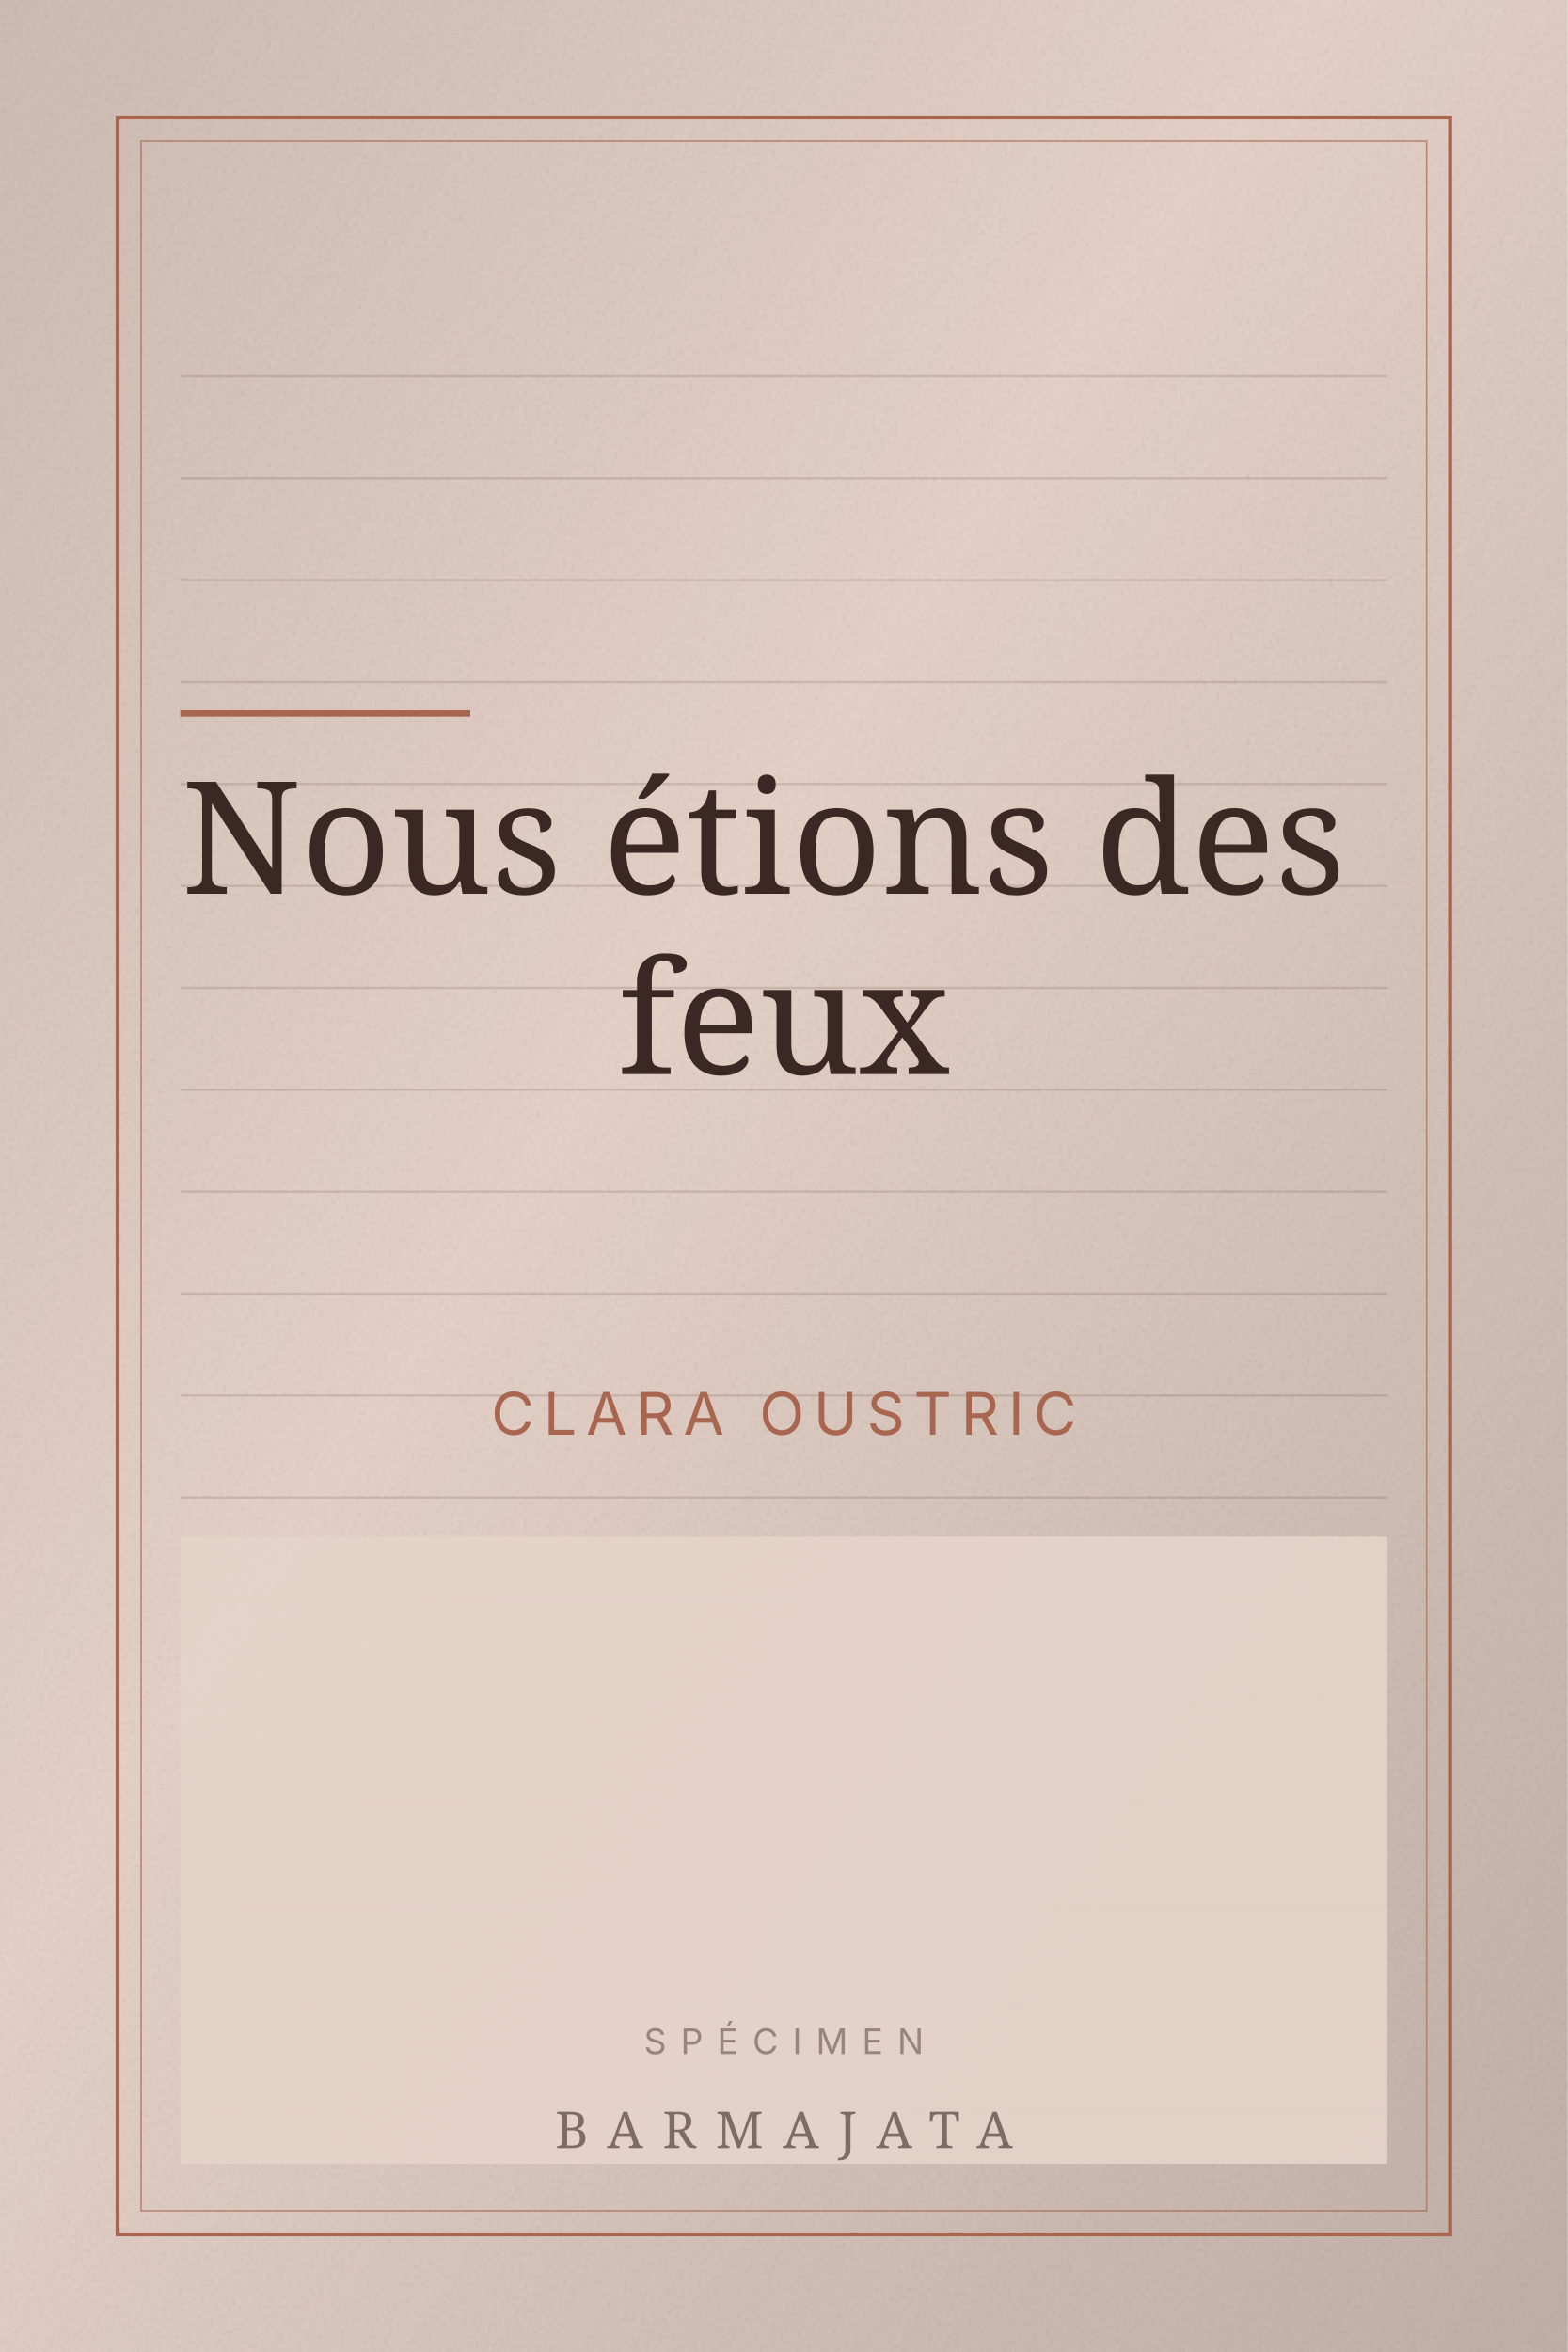
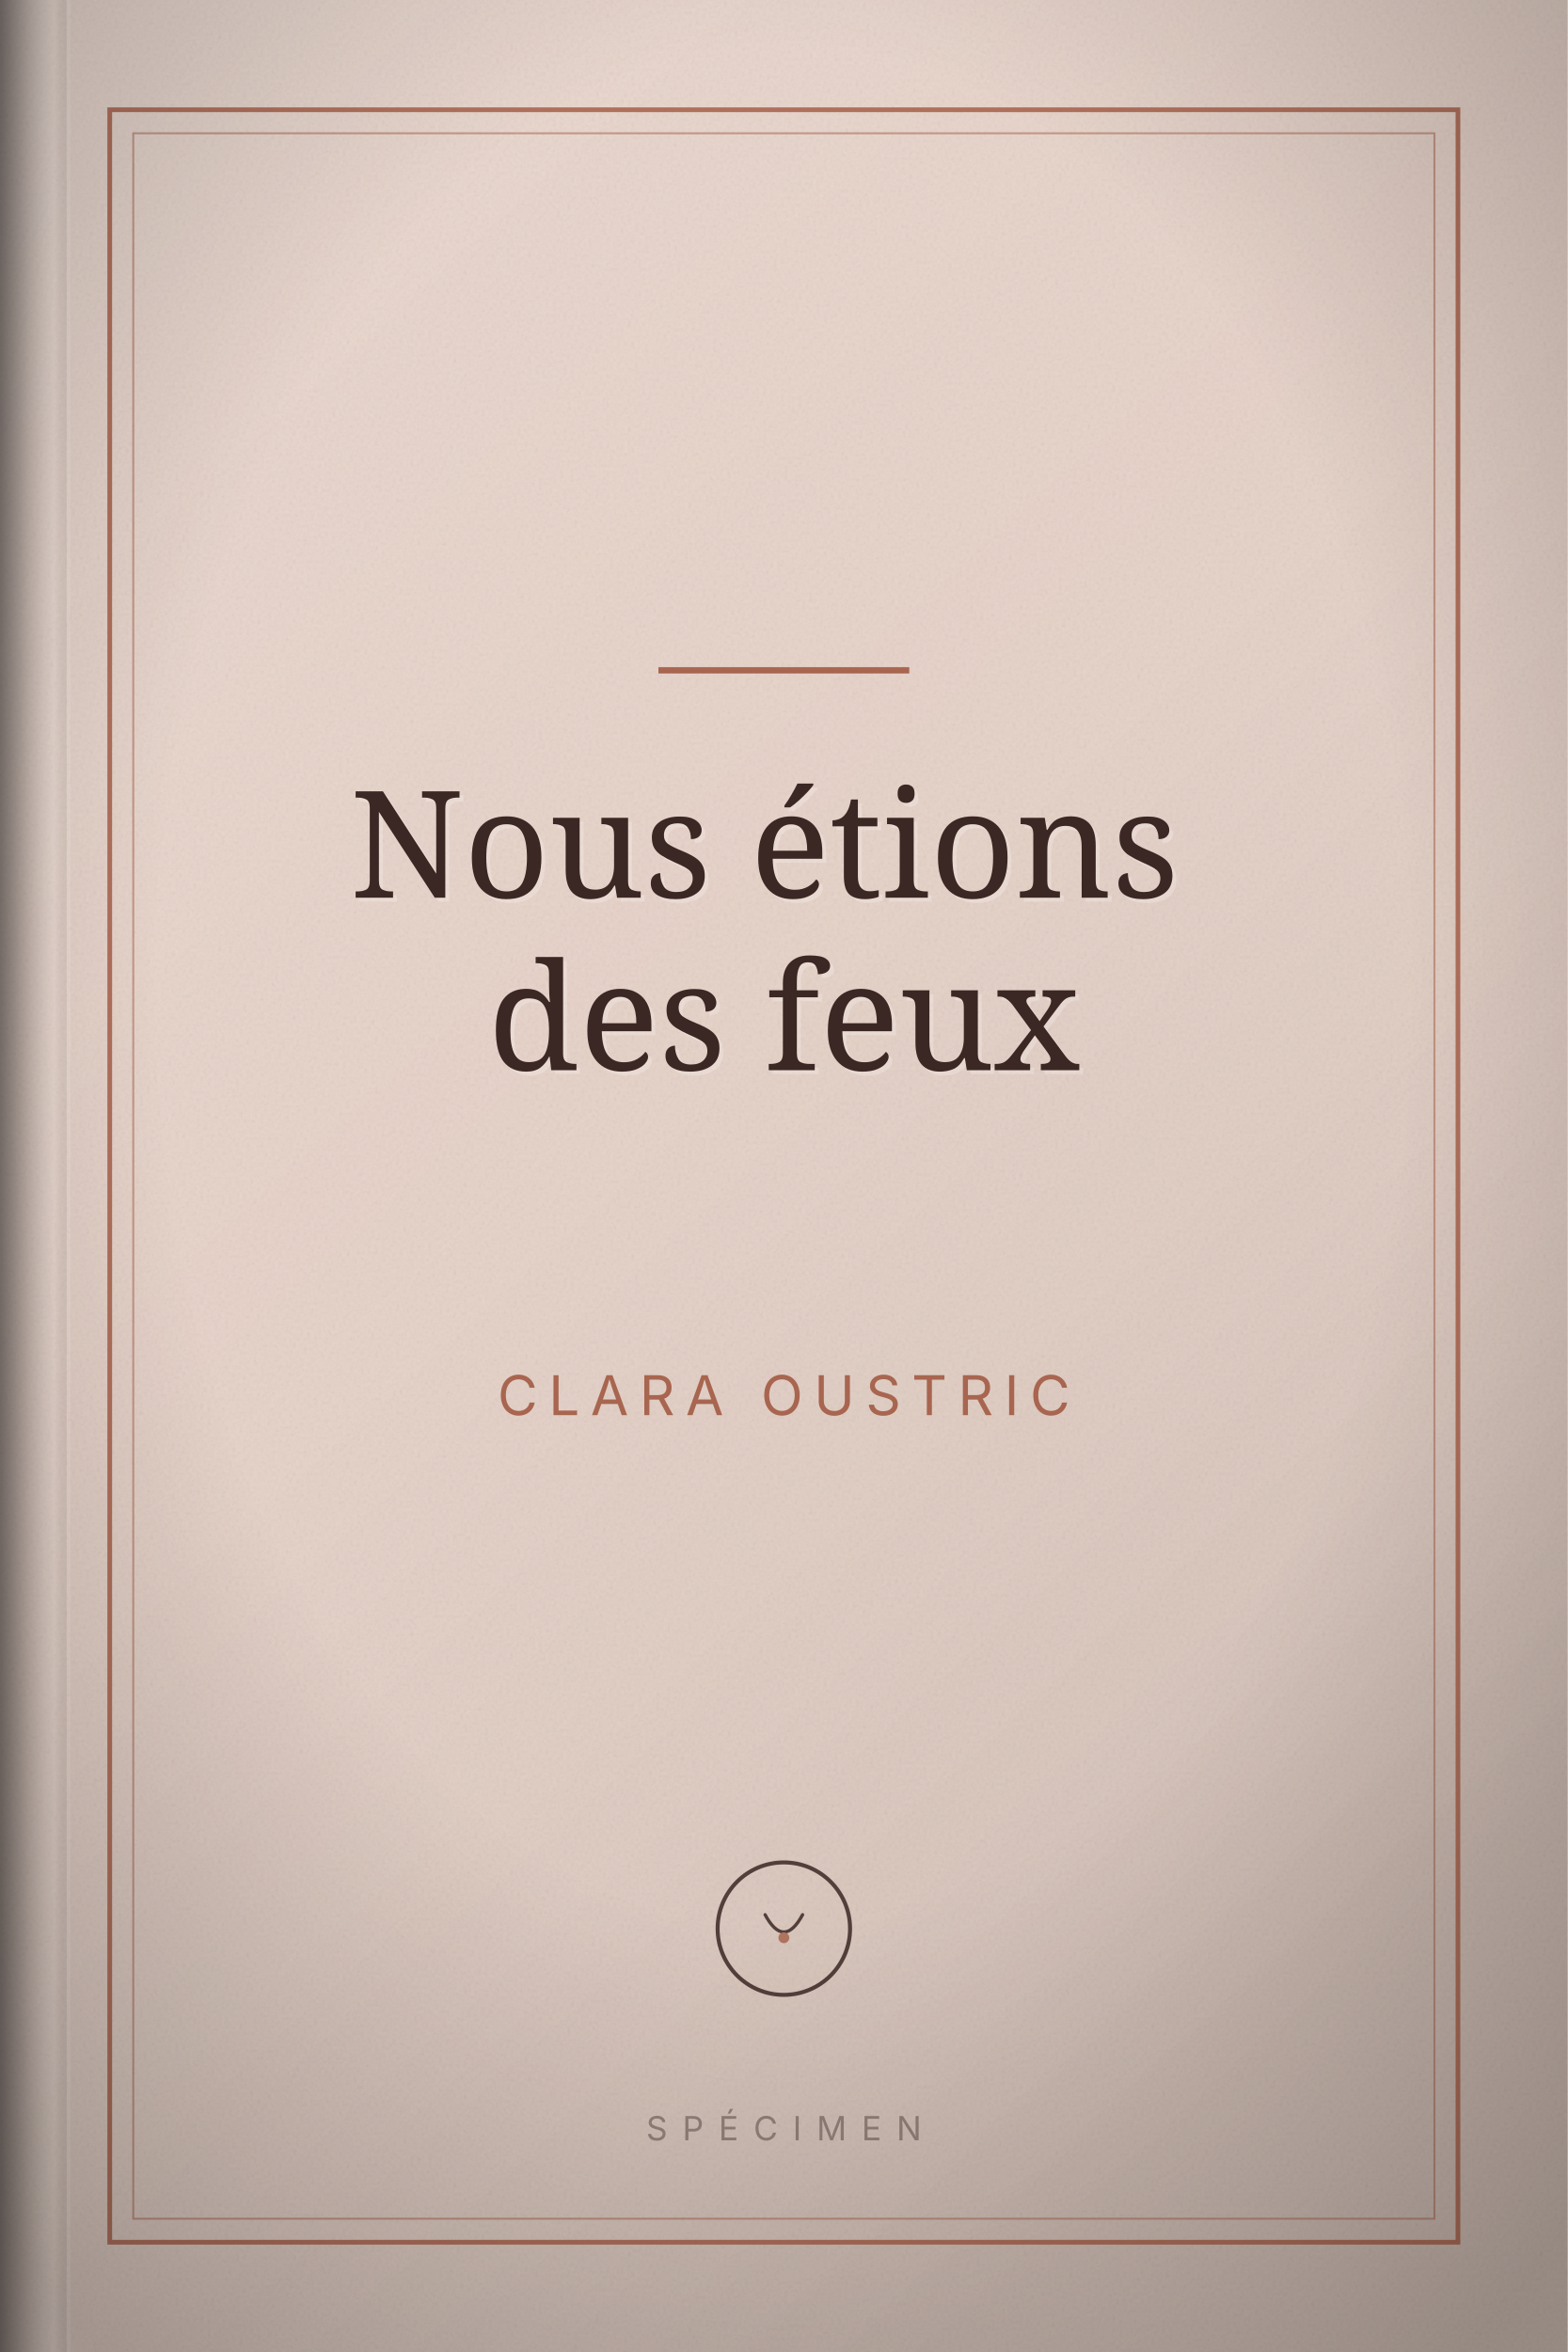
<svg xmlns="http://www.w3.org/2000/svg" viewBox="0 0 400 600" role="img" aria-hidden="true">
  <defs>
-     <filter id="grain" x="0" y="0" width="100%" height="100%">
-       <feTurbulence type="fractalNoise" baseFrequency="0.9" numOctaves="4" stitchTiles="stitch" />
+     <filter id="fibre" x="0" y="0" width="100%" height="100%">
+       <feTurbulence type="fractalNoise" baseFrequency="1.1" numOctaves="5" stitchTiles="stitch" />
      <feColorMatrix type="saturate" values="0" />
    </filter>
-     <linearGradient id="usure" x1="0" y1="0" x2="1" y2="1">
-       <stop offset="0%" stop-color="#000" stop-opacity="0.10" />
-       <stop offset="42%" stop-color="#000" stop-opacity="0" />
-       <stop offset="100%" stop-color="#000" stop-opacity="0.16" />
+     <linearGradient id="tranche" x1="0" y1="0" x2="1" y2="0">
+       <stop offset="0%" stop-color="#000" stop-opacity="0.45" />
+       <stop offset="42%" stop-color="#000" stop-opacity="0.16" />
+       <stop offset="82%" stop-color="#fff" stop-opacity="0.10" />
+       <stop offset="100%" stop-color="#000" stop-opacity="0.05" />
+     </linearGradient>
+     <radialGradient id="vignette" cx="50%" cy="42%" r="72%">
+       <stop offset="55%" stop-color="#000" stop-opacity="0" />
+       <stop offset="100%" stop-color="#000" stop-opacity="0.26" />
+     </radialGradient>
+     <linearGradient id="lumiere" x1="0" y1="0" x2="0.6" y2="1">
+       <stop offset="0%" stop-color="#fff" stop-opacity="0.16" />
+       <stop offset="46%" stop-color="#fff" stop-opacity="0.03" />
+       <stop offset="100%" stop-color="#000" stop-opacity="0.10" />
    </linearGradient>
  </defs>
  <rect width="400" height="600" fill="#e6d2c8" />
-   <rect width="400" height="600" filter="url(#grain)" opacity="0.16" style="mix-blend-mode:multiply" />
-   <rect width="400" height="600" fill="url(#usure)" />
-   <g stroke="#3b2724" stroke-width="0.6" opacity="0.14">
-     <line x1="46" y1="96" x2="354" y2="96" />
-     <line x1="46" y1="122" x2="354" y2="122" />
-     <line x1="46" y1="148" x2="354" y2="148" />
-     <line x1="46" y1="174" x2="354" y2="174" />
-     <line x1="46" y1="200" x2="354" y2="200" />
-     <line x1="46" y1="226" x2="354" y2="226" />
-     <line x1="46" y1="252" x2="354" y2="252" />
-     <line x1="46" y1="278" x2="354" y2="278" />
-     <line x1="46" y1="304" x2="354" y2="304" />
-     <line x1="46" y1="330" x2="354" y2="330" />
-     <line x1="46" y1="356" x2="354" y2="356" />
-     <line x1="46" y1="382" x2="354" y2="382" />
-     <line x1="46" y1="408" x2="354" y2="408" />
-     <line x1="46" y1="434" x2="354" y2="434" />
-     <line x1="46" y1="460" x2="354" y2="460" />
-     <line x1="46" y1="486" x2="354" y2="486" />
-     <line x1="46" y1="512" x2="354" y2="512" />
-     <line x1="46" y1="538" x2="354" y2="538" />
+   <rect width="400" height="600" fill="url(#lumiere)" />
+   <rect width="400" height="600" filter="url(#fibre)" opacity="0.13" style="mix-blend-mode:multiply" />
+   <rect x="28" y="28" width="344" height="544" fill="none" stroke="#a8654f" stroke-width="1.2" opacity="0.9" />
+   <rect x="34" y="34" width="332" height="532" fill="none" stroke="#a8654f" stroke-width="0.5" opacity="0.55" />
+   <line x1="168" y1="171" x2="232" y2="171" stroke="#a8654f" stroke-width="1.6" />
+   <text x="200" y="230" text-anchor="middle" font-family="'Cormorant Garamond', Georgia, serif" font-size="38" font-weight="500" fill="#ffffff" opacity="0.22">
+     <tspan x="201" dy="0">Nous étions</tspan>
+     <tspan x="201" dy="44">des feux</tspan>
+   </text>
+   <text x="200" y="229" text-anchor="middle" font-family="'Cormorant Garamond', Georgia, serif" font-size="38" font-weight="500" fill="#3b2724">
+     <tspan x="200" dy="0">Nous étions</tspan>
+     <tspan x="200" dy="44">des feux</tspan>
+   </text>
+   <text x="200" y="361" text-anchor="middle" font-family="'Inter', system-ui, sans-serif" font-size="14" letter-spacing="2.8" fill="#a8654f">CLARA OUSTRIC</text>
+   <g transform="translate(200 492) scale(0.30)" opacity="0.85">
+     <circle cx="0" cy="0" r="56.32" fill="none" stroke="#3b2724" stroke-width="3.4" />
+     <path d="M-15.94 -11.83 Q0 17.57 15.94 -11.83" fill="none" stroke="#3b2724" stroke-width="2.8" stroke-linecap="round" />
+     <circle cx="0" cy="7.77" r="4.6" fill="#a8654f" />
  </g>
-   <rect x="46" y="392" width="308" height="160" fill="#e6d2c8" opacity="0.94" />
-   <rect x="30" y="30" width="340" height="540" fill="none" stroke="#a8654f" stroke-width="1" />
-   <rect x="36" y="36" width="328" height="528" fill="none" stroke="#a8654f" stroke-width="0.4" opacity="0.65" />
-   <line x1="46" y1="182" x2="120" y2="182" stroke="#a8654f" stroke-width="1.6" />
-   <text x="200" y="228" text-anchor="middle" font-family="'Cormorant Garamond', Georgia, serif" font-size="40" font-weight="500" fill="#3b2724">
-     <tspan x="200" dy="0">Nous étions des</tspan>
-     <tspan x="200" dy="46">feux</tspan>
-   </text>
-   <text x="200" y="366" text-anchor="middle" font-family="'Inter', system-ui, sans-serif" font-size="15" letter-spacing="2.4" fill="#a8654f">CLARA OUSTRIC</text>
-   <text x="200" y="524" text-anchor="middle" font-family="'Inter', system-ui, sans-serif" font-size="9" letter-spacing="3.6" fill="#3b2724" opacity="0.45">SPÉCIMEN</text>
-   <text x="200" y="548" text-anchor="middle" font-family="'Cormorant Garamond', Georgia, serif" font-size="13" letter-spacing="5" fill="#3b2724" opacity="0.6">BARMAJATA</text>
+   <text x="200" y="546" text-anchor="middle" font-family="'Inter', system-ui, sans-serif" font-size="8.5" letter-spacing="3.8" fill="#3b2724" opacity="0.42">SPÉCIMEN</text>
+   <rect x="0" y="0" width="17" height="600" fill="url(#tranche)" />
+   <line x1="17.5" y1="0" x2="17.5" y2="600" stroke="#fff" stroke-opacity="0.13" stroke-width="1" />
+   <rect width="400" height="600" fill="url(#vignette)" />
</svg>
